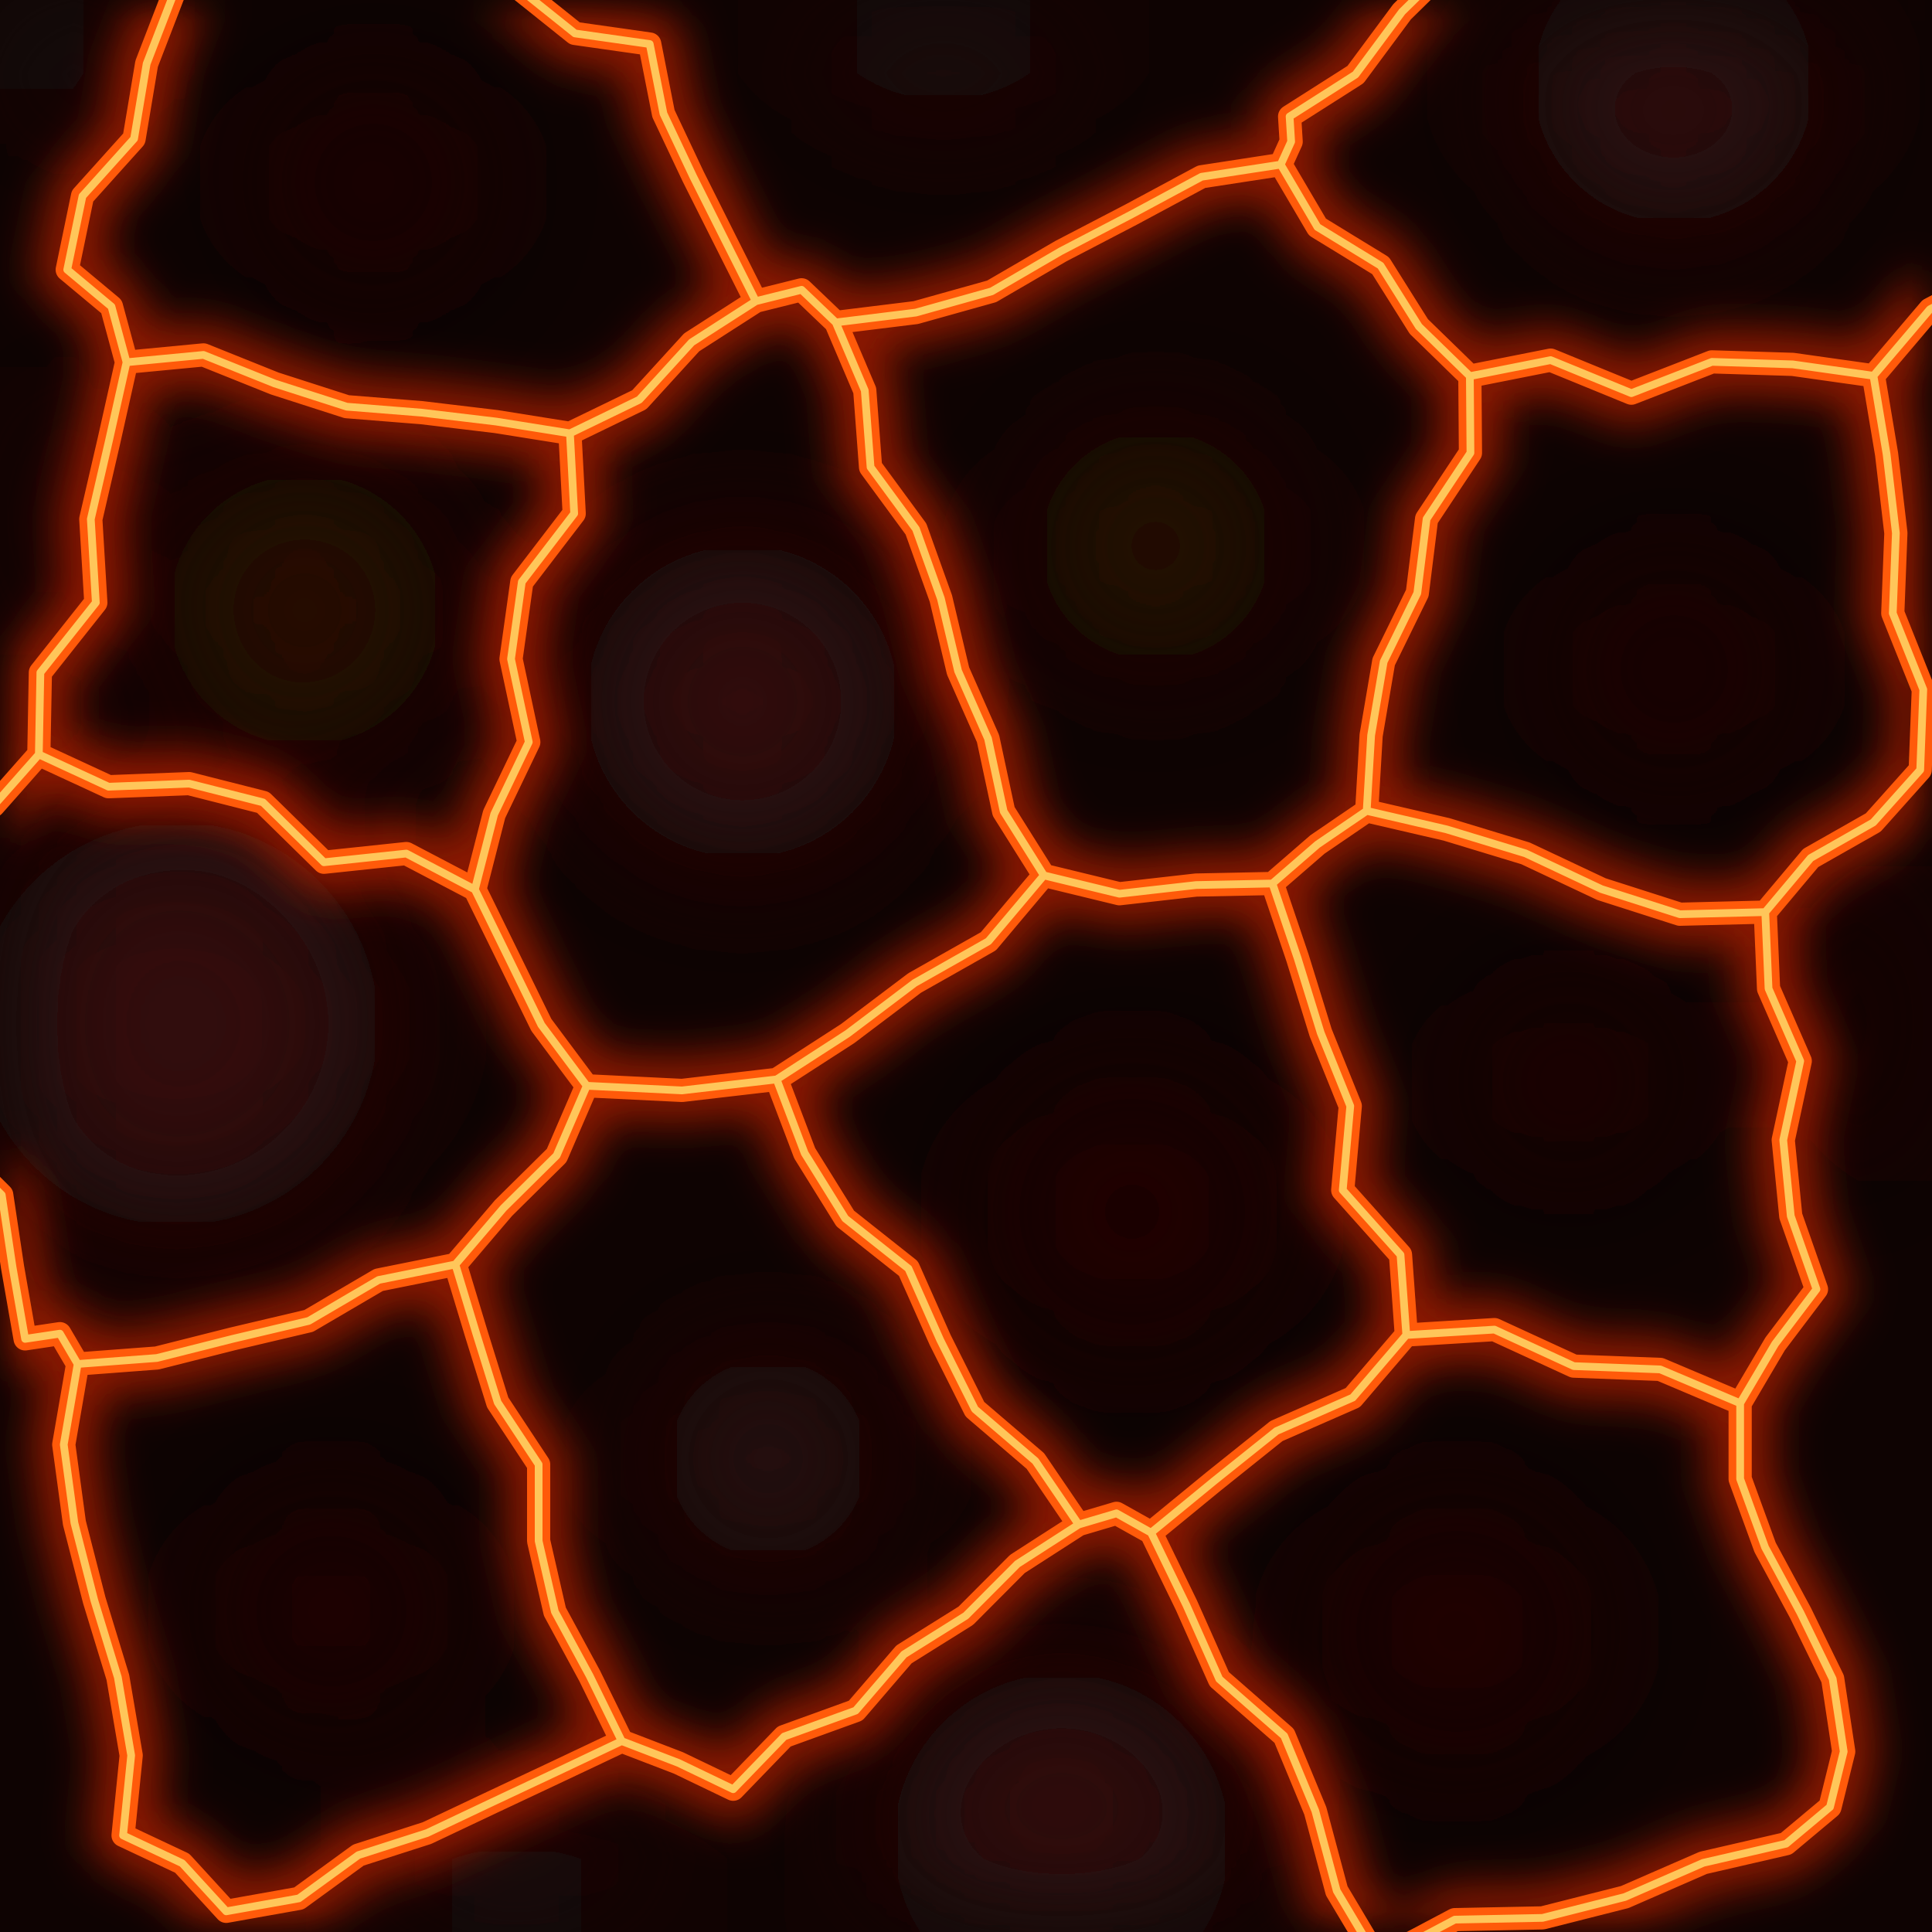
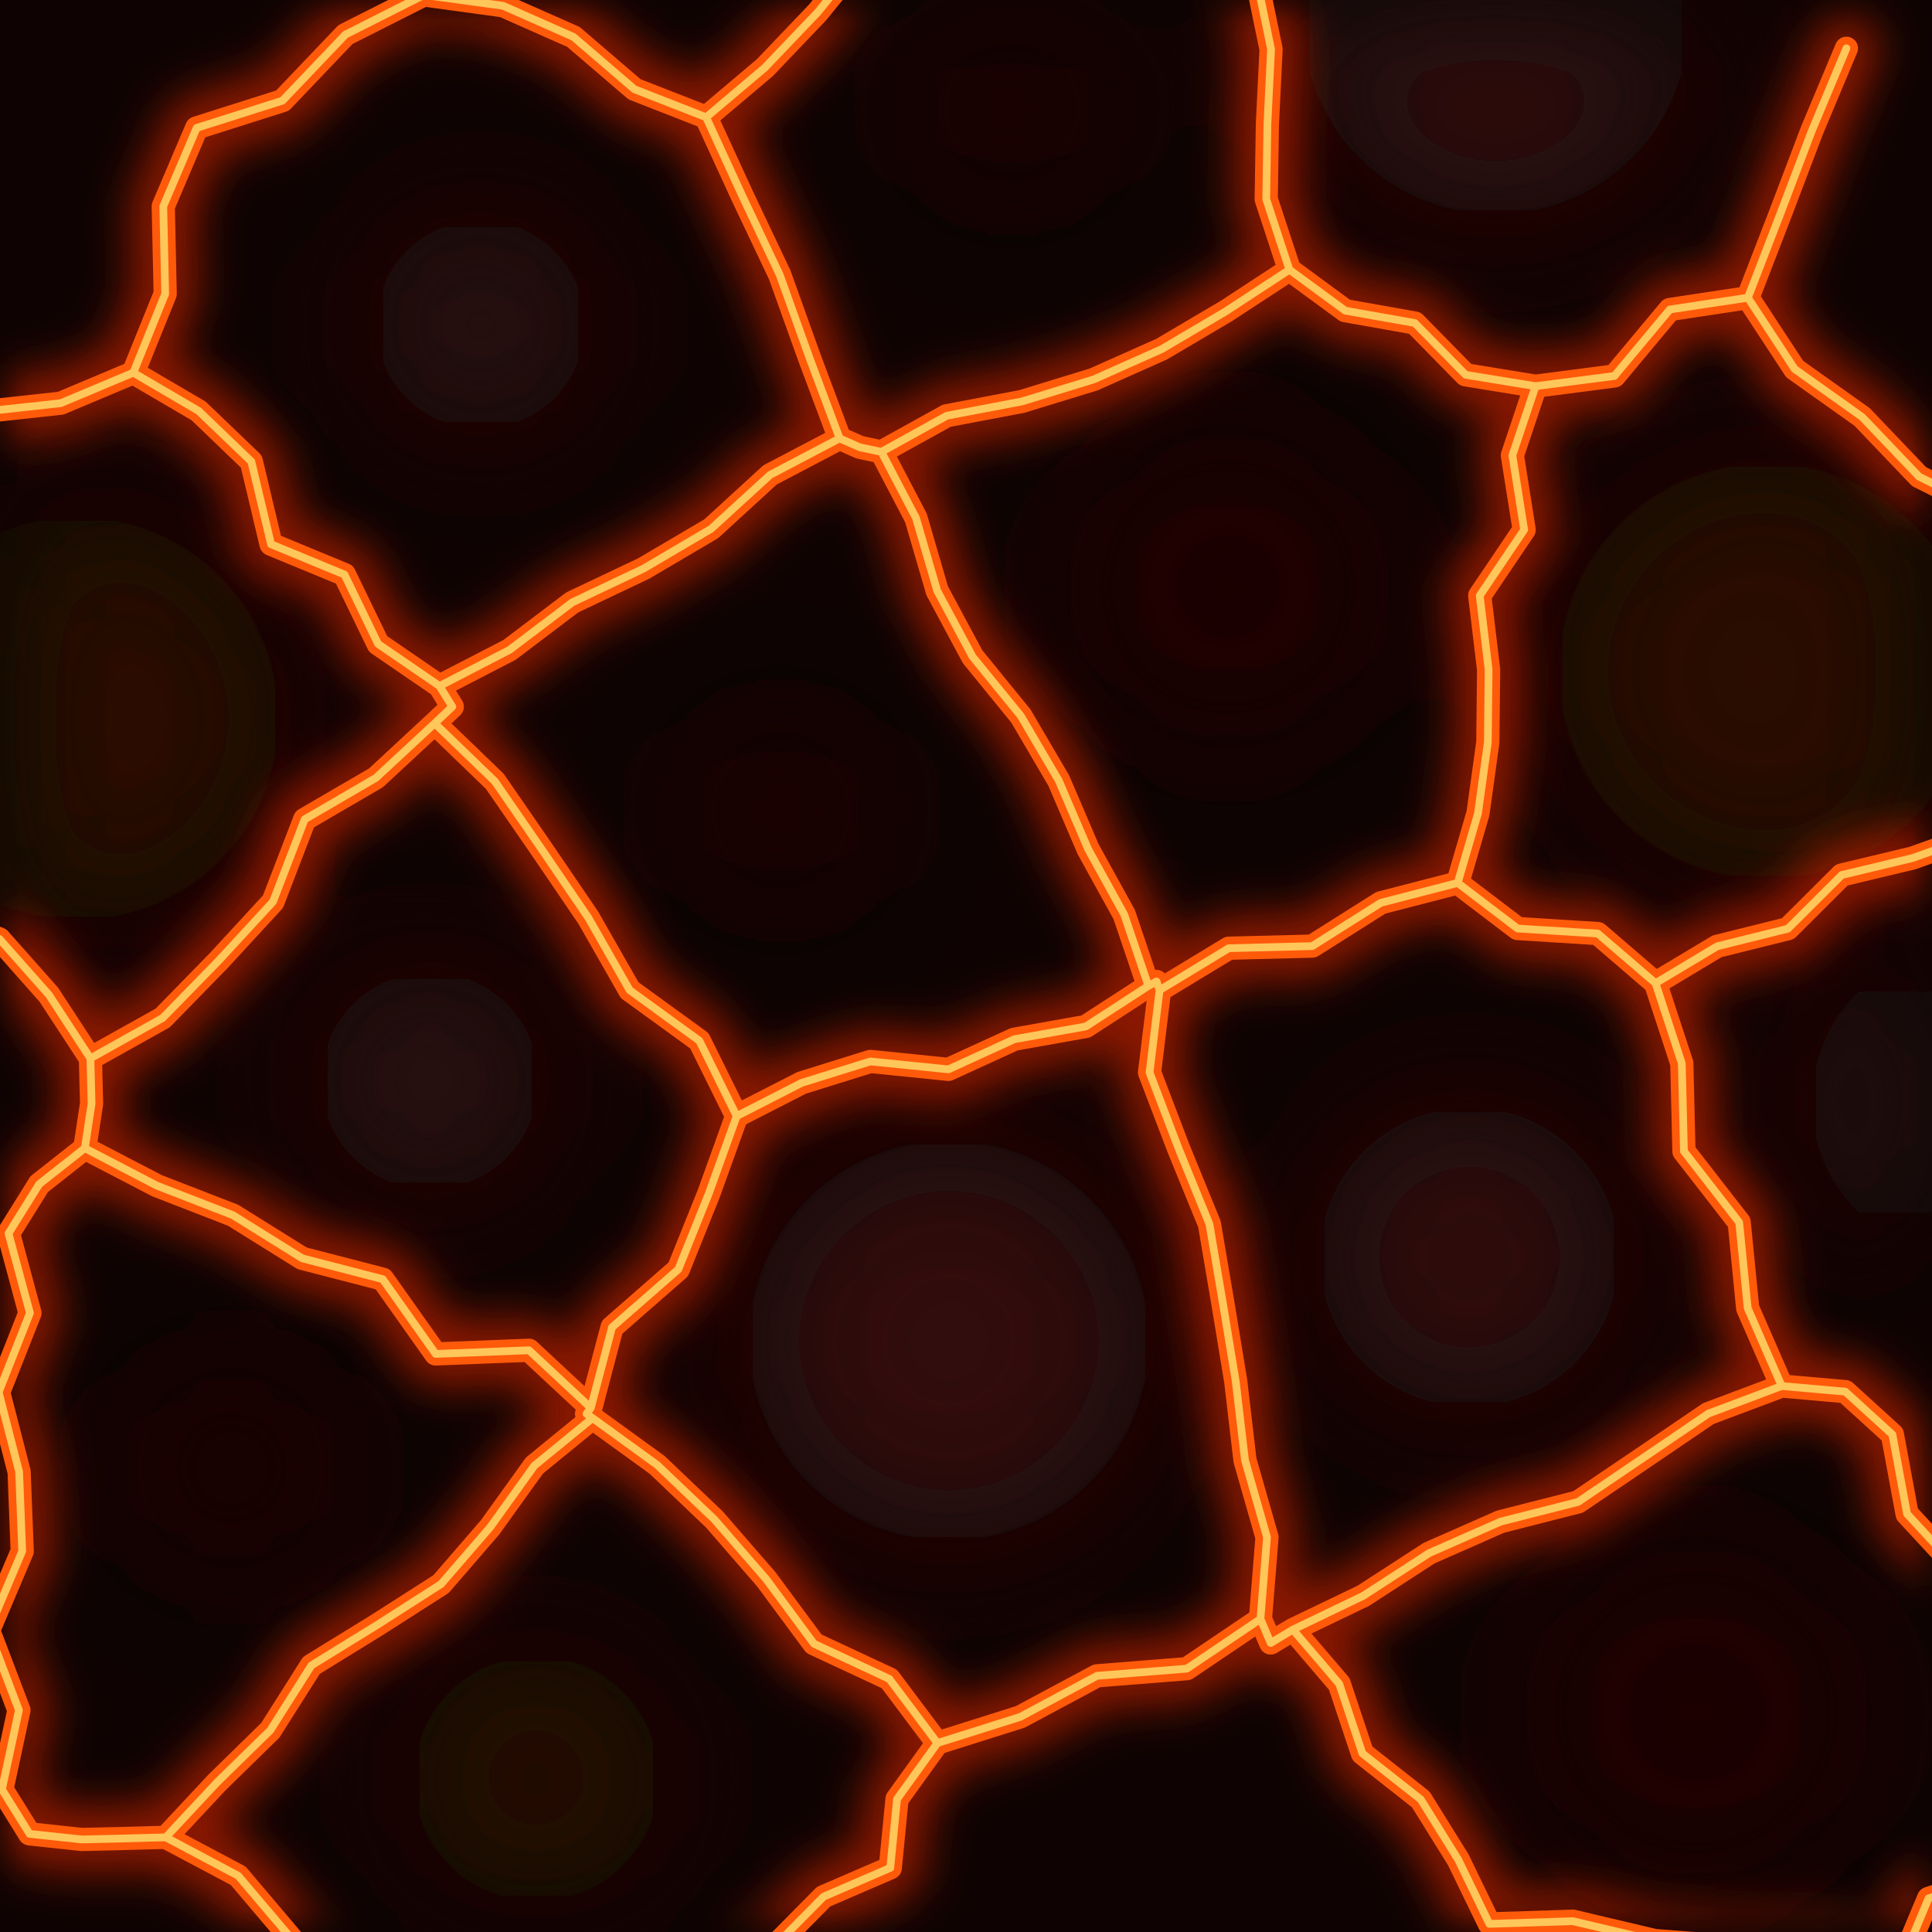
<svg xmlns="http://www.w3.org/2000/svg" viewBox="0 0 100 100" preserveAspectRatio="xMidYMid slice">
  <defs>
    <filter id="soft" x="-20%" y="-20%" width="140%" height="140%">
      <feGaussianBlur stdDeviation="4" />
    </filter>
    <filter id="g" x="-20%" y="-20%" width="140%" height="140%">
      <feGaussianBlur stdDeviation="1.1" />
    </filter>
  </defs>
  <rect width="100" height="100" fill="#0e0302" />
  <g filter="url(#soft)">
-     <circle cx="38.43" cy="36.31" r="8.02" fill="#33100a" />
-     <circle cx="86.65" cy="34.63" r="5.67" fill="#1a0503" />
-     <circle cx="110.56" cy="31.8" r="10.05" fill="#1a0503" />
-     <circle cx="108.8" cy="74.52" r="6.55" fill="#1a0503" />
-     <circle cx="19.32" cy="9.44" r="5.79" fill="#1a0503" />
-     <circle cx="-1.5" cy="108.75" r="6.82" fill="#2a0805" />
-     <circle cx="48.83" cy="-2.73" r="7.85" fill="#33100a" />
-     <circle cx="54.95" cy="95.31" r="8.63" fill="#33100a" />
-     <circle cx="83.78" cy="113.76" r="5.75" fill="#2a0805" />
-     <circle cx="9.14" cy="52.99" r="10.38" fill="#33100a" />
-     <circle cx="-6.42" cy="85.66" r="7.65" fill="#1a0503" />
-     <circle cx="86.62" cy="4.29" r="7.18" fill="#33100a" />
-     <circle cx="59.82" cy="28.26" r="5.88" fill="#2a0805" />
-     <circle cx="75.41" cy="84.44" r="7.19" fill="#1a0503" />
-     <circle cx="39.76" cy="75.5" r="5.06" fill="#33100a" />
-     <circle cx="-3.52" cy="-0.94" r="9.1" fill="#33100a" />
-     <circle cx="109.8" cy="105.92" r="6.16" fill="#33100a" />
-     <circle cx="29.2" cy="-13.1" r="6.65" fill="#33100a" />
-     <circle cx="58.6" cy="62.72" r="7.7" fill="#1a0503" />
-     <circle cx="-7.26" cy="26.44" r="10.7" fill="#33100a" />
-     <circle cx="26.74" cy="105.65" r="9.95" fill="#33100a" />
-     <circle cx="114.75" cy="-9.33" r="10.71" fill="#2a0805" />
-     <circle cx="103.51" cy="52.99" r="9.4" fill="#1a0503" />
-     <circle cx="-14.52" cy="60.53" r="5.63" fill="#1a0503" />
-     <circle cx="81.21" cy="56.02" r="5.04" fill="#1a0503" />
-     <circle cx="17.15" cy="83.39" r="6.27" fill="#1a0503" />
-     <circle cx="70.17" cy="-13.62" r="5.19" fill="#2a0805" />
-     <circle cx="15.77" cy="31.58" r="6.95" fill="#2a0805" />
+     <circle cx="27.76" cy="92.06" r="6.29" fill="#2a0805" />
+     <circle cx="109.77" cy="13.87" r="9.84" fill="#2a0805" />
+     <circle cx="114.87" cy="79.15" r="10.22" fill="#1a0503" />
+     <circle cx="76.05" cy="65.07" r="7.68" fill="#33100a" />
+     <circle cx="62.89" cy="105.3" r="5.22" fill="#33100a" />
+     <circle cx="22.25" cy="55.94" r="5.56" fill="#33100a" />
+     <circle cx="4" cy="37.19" r="10.36" fill="#2a0805" />
+     <circle cx="24.87" cy="16.8" r="5.34" fill="#33100a" />
+     <circle cx="52.4" cy="5.35" r="5.04" fill="#1a0503" />
+     <circle cx="49.12" cy="69.39" r="10.29" fill="#33100a" />
+     <circle cx="8.52" cy="-11.18" r="10.15" fill="#1a0503" />
+     <circle cx="85.75" cy="112.21" r="5.55" fill="#1a0503" />
+     <circle cx="12.88" cy="114.05" r="7.07" fill="#1a0503" />
+     <circle cx="-11.37" cy="75.7" r="6.2" fill="#33100a" />
+     <circle cx="77.42" cy="1.11" r="9.92" fill="#33100a" />
+     <circle cx="113.16" cy="109.33" r="5.57" fill="#1a0503" />
+     <circle cx="91.44" cy="34.74" r="10.7" fill="#2a0805" />
+     <circle cx="-7.61" cy="8.4" r="7.3" fill="#33100a" />
+     <circle cx="107.05" cy="-11.61" r="9.91" fill="#1a0503" />
+     <circle cx="63.57" cy="30.38" r="8.33" fill="#1a0503" />
+     <circle cx="87.82" cy="88.66" r="8.96" fill="#1a0503" />
+     <circle cx="40.44" cy="41.95" r="5.04" fill="#1a0503" />
+     <circle cx="-9.69" cy="110.56" r="6.67" fill="#33100a" />
+     <circle cx="101.69" cy="57.04" r="7.86" fill="#33100a" />
+     <circle cx="11.97" cy="75.98" r="5.72" fill="#1a0503" />
+     <circle cx="36.38" cy="-9.8" r="5.2" fill="#1a0503" />
+     <circle cx="39.11" cy="114.24" r="5.61" fill="#2a0805" />
+     <circle cx="-12.89" cy="53.71" r="6.09" fill="#1a0503" />
+     <circle cx="114.28" cy="35.79" r="5.35" fill="#33100a" />
  </g>
  <g fill="none" stroke-linecap="round" stroke-linejoin="round">
-     <path d="M39.12 15.59L35.8 17.72L33.09 20.69L29.5 22.43M39.12 15.59L37.5 12.37L35.88 9.14L34.34 5.88L33.63 2.28M39.12 15.59L41.49 15L43.26 16.69M96.97 19.45L97.65 23.51L98.13 27.59L97.97 31.74L99.55 35.69L99.39 39.85M96.97 19.45L92.79 18.86L88.61 18.73L84.44 20.35L80.26 18.64L76.08 19.47M96.97 19.45L99.89 16.01L103.95 13.88L107.07 10.66M43.26 16.69L47.4 16.18L51.33 15.08L54.91 13L58.56 11.1L62.19 9.15L66.29 8.52M43.26 16.69L44.76 20.21L45.06 24.18L47.41 27.38L48.7 30.98L49.59 34.73L51.14 38.23L51.95 42L54.03 45.31M66.29 8.52L66.83 7.33L66.75 6.03M66.29 8.52L68.19 11.75L71.46 13.75L73.44 16.9L76.08 19.47M76.08 19.47L76.11 23.44L73.84 26.86L73.36 30.7L71.62 34.25L70.97 38.06L70.74 41.97M71.33 101.46L69.19 97.87L68.08 93.73L66.47 89.85L63.11 86.91L61.41 83.09L59.58 79.33M71.33 101.46L75.3 99.36L79.84 99.27L84.1 98.19L88.16 96.42L92.45 95.43M30.37 56.2L28.02 53.05L26.3 49.54L24.58 46.04M30.37 56.2L35.3 56.44L40.2 55.87M30.37 56.2L28.81 59.81L26.06 62.53L23.57 65.45M92.45 95.43L94.72 93.53L95.43 90.66M95.43 90.66L94.86 86.9L93.19 83.48L91.36 80.09L90.07 76.55L90.07 72.63M33.63 2.28L29.76 1.73L26.71 -0.71L23.58 -2.94L19.37 -2.74L15.99 -4.4L12.92 -6.79M12.92 -6.79L11.08 -3.46L8.96 -0.25L7.59 3.3L6.94 7.18L4.27 10.15L3.48 13.96M59.58 79.33L57.79 78.33L55.83 78.91M59.58 79.33L62.81 76.68L66.07 74.07L70.02 72.34L72.79 69.1M55.83 78.91L52.66 80.95L49.99 83.63L46.79 85.63L44.29 88.54L40.59 89.88L37.95 92.61M55.83 78.91L53.59 75.62L50.46 72.94L48.66 69.35L47.02 65.66L43.75 63.07L41.65 59.69L40.2 55.87M54.03 45.31L57.94 46.26L61.91 45.81L65.86 45.73M54.03 45.31L51.16 48.72L47.34 50.88L43.87 53.5L40.2 55.87M3.48 13.96L5.77 15.87L6.55 18.75M37.95 92.61L35.12 91.25L32.18 90.12M107.07 10.66L104.46 7.47L104.11 3.19L101.87 -0.17L99.15 -3.31L97.31 -6.86L95.75 -10.56L95.76 -15.02L93.1 -18.18M99.39 39.85L96.96 42.57L93.72 44.41L91.37 47.21M1.3 69.3L3.1 69.03L4.02 70.6M1.3 69.3L0.65 65.59L0.09 61.85L-2.89 58.88L-3.81 55.25L-3.83 51.34L-4.43 47.61L-6.63 44.39M-6.63 44.39L-3.53 42.97L-0.33 41.7L2.01 39.05M70.74 41.97L74.88 42.93L78.96 44.17L82.89 46.02L86.95 47.32L91.37 47.21M70.74 41.97L68.19 43.71L65.86 45.73M65.86 45.73L67.16 49.58L68.36 53.46L69.89 57.25L69.5 61.6L72.49 64.95L72.79 69.1M90.07 72.63L85.93 70.88L81.46 70.71L77.35 68.82L72.79 69.1M90.07 72.63L91.88 69.56L94.02 66.73M94.02 66.73L92.69 62.94L92.3 59.01L93.18 54.92L91.54 51.17L91.37 47.21M4.02 70.6L8.12 70.29L12.04 69.3L15.98 68.37L19.6 66.25L23.57 65.45M4.02 70.6L3.3 74.77L3.85 78.82L4.88 82.83L6.1 86.82L6.79 90.86L6.37 95M23.57 65.45L24.65 69.02L25.76 72.59L27.88 75.8L27.88 79.76L28.72 83.42L30.52 86.74L32.18 90.12M6.37 95L9.43 96.44L11.71 98.93M11.71 98.93L15.47 98.26L18.55 96.02L22.1 94.88L25.46 93.29L28.82 91.71L32.18 90.12M66.75 6.03L70.16 3.86L72.57 0.61L75.41 -2.18L78.88 -4.27L81.43 -7.37L84.29 -10.14L87.34 -12.7L89.83 -15.86L93.1 -18.18M29.5 22.43L29.72 26.58L27.01 30.12L26.45 34.11L27.37 38.41L25.58 42.14L24.58 46.04M29.5 22.43L25.68 21.82L21.83 21.36L17.95 21.05L14.22 19.85L10.53 18.37L6.55 18.75M24.58 46.04L21.03 44.18L16.77 44.63L13.61 41.53L9.79 40.56L5.62 40.72L2.01 39.05M2.01 39.05L2.09 34.81L4.96 31.19L4.7 26.87L5.64 22.81L6.55 18.75" stroke="#e02800" stroke-width="3.4" opacity=".6" filter="url(#g)" />
-     <path d="M39.12 15.59L35.8 17.72L33.09 20.69L29.5 22.43M39.12 15.59L37.5 12.37L35.88 9.14L34.34 5.88L33.63 2.28M39.12 15.59L41.49 15L43.26 16.69M96.97 19.45L97.65 23.51L98.13 27.59L97.97 31.74L99.55 35.69L99.39 39.85M96.97 19.45L92.79 18.86L88.61 18.73L84.44 20.35L80.26 18.64L76.08 19.47M96.97 19.45L99.89 16.01L103.95 13.88L107.07 10.66M43.26 16.69L47.4 16.18L51.33 15.08L54.91 13L58.56 11.1L62.19 9.15L66.29 8.52M43.26 16.69L44.76 20.21L45.06 24.18L47.41 27.38L48.7 30.98L49.59 34.73L51.14 38.23L51.95 42L54.03 45.31M66.29 8.52L66.83 7.33L66.75 6.03M66.29 8.52L68.19 11.75L71.46 13.75L73.44 16.9L76.08 19.47M76.08 19.47L76.11 23.44L73.84 26.86L73.36 30.7L71.62 34.25L70.97 38.06L70.74 41.97M71.33 101.46L69.19 97.87L68.08 93.73L66.47 89.85L63.11 86.91L61.41 83.09L59.58 79.33M71.33 101.46L75.3 99.36L79.84 99.27L84.1 98.19L88.16 96.42L92.45 95.43M30.37 56.2L28.02 53.05L26.3 49.54L24.58 46.04M30.37 56.2L35.3 56.44L40.2 55.87M30.37 56.2L28.81 59.81L26.06 62.53L23.57 65.45M92.45 95.43L94.72 93.53L95.43 90.66M95.43 90.66L94.86 86.9L93.19 83.48L91.36 80.09L90.07 76.55L90.07 72.63M33.63 2.28L29.76 1.73L26.71 -0.71L23.58 -2.94L19.37 -2.74L15.99 -4.4L12.92 -6.79M12.92 -6.79L11.08 -3.46L8.96 -0.25L7.59 3.3L6.94 7.18L4.27 10.15L3.48 13.96M59.58 79.33L57.79 78.33L55.83 78.91M59.58 79.33L62.81 76.68L66.07 74.07L70.02 72.34L72.79 69.1M55.83 78.91L52.66 80.95L49.99 83.63L46.79 85.63L44.29 88.54L40.59 89.88L37.95 92.61M55.83 78.91L53.59 75.62L50.46 72.94L48.66 69.35L47.02 65.66L43.75 63.07L41.65 59.69L40.2 55.87M54.03 45.31L57.94 46.26L61.91 45.81L65.86 45.73M54.03 45.31L51.16 48.72L47.34 50.88L43.87 53.5L40.2 55.87M3.48 13.96L5.77 15.87L6.55 18.75M37.95 92.61L35.12 91.25L32.18 90.12M107.07 10.66L104.46 7.47L104.11 3.19L101.87 -0.17L99.15 -3.31L97.31 -6.86L95.75 -10.56L95.76 -15.02L93.1 -18.18M99.39 39.85L96.96 42.57L93.72 44.41L91.37 47.21M1.3 69.3L3.1 69.03L4.02 70.6M1.3 69.3L0.65 65.59L0.09 61.85L-2.89 58.88L-3.81 55.25L-3.83 51.34L-4.43 47.61L-6.63 44.39M-6.63 44.39L-3.53 42.97L-0.33 41.7L2.01 39.05M70.74 41.97L74.88 42.93L78.96 44.17L82.89 46.02L86.95 47.32L91.37 47.21M70.74 41.97L68.19 43.71L65.86 45.73M65.86 45.73L67.16 49.58L68.36 53.46L69.89 57.25L69.5 61.6L72.49 64.95L72.79 69.1M90.07 72.63L85.93 70.88L81.46 70.71L77.35 68.82L72.79 69.1M90.07 72.63L91.88 69.56L94.02 66.73M94.02 66.73L92.69 62.94L92.3 59.01L93.18 54.92L91.54 51.17L91.37 47.21M4.02 70.6L8.12 70.29L12.04 69.3L15.98 68.37L19.6 66.25L23.57 65.45M4.02 70.6L3.3 74.77L3.85 78.82L4.88 82.83L6.1 86.82L6.79 90.86L6.37 95M23.57 65.45L24.65 69.02L25.76 72.59L27.88 75.8L27.88 79.76L28.72 83.42L30.52 86.74L32.18 90.12M6.37 95L9.43 96.44L11.71 98.93M11.71 98.93L15.47 98.26L18.55 96.02L22.1 94.88L25.46 93.29L28.82 91.71L32.18 90.12M66.75 6.03L70.16 3.86L72.57 0.61L75.41 -2.18L78.88 -4.27L81.43 -7.37L84.29 -10.14L87.34 -12.7L89.83 -15.86L93.1 -18.18M29.5 22.43L29.72 26.58L27.01 30.12L26.45 34.11L27.37 38.41L25.58 42.14L24.58 46.04M29.5 22.43L25.68 21.82L21.83 21.36L17.95 21.05L14.22 19.85L10.53 18.37L6.55 18.75M24.58 46.04L21.03 44.18L16.77 44.63L13.61 41.53L9.79 40.56L5.62 40.72L2.01 39.05M2.01 39.05L2.09 34.81L4.96 31.19L4.7 26.87L5.64 22.81L6.55 18.75" stroke="#ff5a0a" stroke-width="1.2" />
-     <path d="M39.12 15.59L35.8 17.72L33.09 20.69L29.5 22.43M39.12 15.59L37.5 12.37L35.88 9.14L34.34 5.88L33.63 2.28M39.12 15.59L41.49 15L43.26 16.69M96.97 19.45L97.65 23.51L98.13 27.59L97.97 31.74L99.55 35.69L99.39 39.85M96.97 19.45L92.79 18.86L88.61 18.73L84.44 20.35L80.26 18.64L76.08 19.47M96.97 19.45L99.89 16.01L103.95 13.88L107.07 10.66M43.26 16.69L47.4 16.18L51.33 15.08L54.91 13L58.56 11.1L62.19 9.15L66.29 8.52M43.26 16.69L44.76 20.21L45.06 24.18L47.41 27.38L48.7 30.98L49.59 34.73L51.14 38.23L51.95 42L54.03 45.31M66.29 8.52L66.83 7.33L66.75 6.03M66.29 8.52L68.19 11.75L71.46 13.75L73.44 16.9L76.08 19.47M76.08 19.47L76.11 23.44L73.84 26.86L73.36 30.7L71.62 34.25L70.97 38.06L70.74 41.97M71.33 101.46L69.19 97.87L68.08 93.73L66.47 89.85L63.11 86.91L61.41 83.09L59.58 79.33M71.33 101.46L75.3 99.36L79.84 99.27L84.1 98.19L88.16 96.42L92.45 95.43M30.37 56.2L28.02 53.05L26.3 49.54L24.58 46.04M30.37 56.2L35.3 56.44L40.2 55.87M30.37 56.2L28.81 59.81L26.06 62.53L23.57 65.45M92.45 95.43L94.72 93.53L95.43 90.66M95.43 90.66L94.86 86.9L93.19 83.48L91.36 80.09L90.07 76.55L90.07 72.63M33.63 2.28L29.76 1.73L26.71 -0.71L23.58 -2.94L19.37 -2.74L15.99 -4.4L12.92 -6.79M12.92 -6.79L11.08 -3.46L8.96 -0.25L7.59 3.3L6.94 7.18L4.27 10.15L3.48 13.96M59.58 79.33L57.79 78.33L55.83 78.91M59.58 79.33L62.81 76.68L66.07 74.07L70.02 72.34L72.79 69.1M55.83 78.91L52.66 80.95L49.99 83.63L46.79 85.63L44.29 88.54L40.59 89.88L37.95 92.61M55.83 78.91L53.59 75.62L50.46 72.94L48.66 69.35L47.02 65.66L43.75 63.07L41.65 59.69L40.2 55.87M54.03 45.31L57.94 46.26L61.91 45.81L65.86 45.73M54.03 45.31L51.16 48.72L47.34 50.88L43.87 53.5L40.2 55.87M3.48 13.96L5.77 15.87L6.55 18.75M37.95 92.61L35.12 91.25L32.18 90.12M107.07 10.66L104.46 7.47L104.11 3.19L101.87 -0.17L99.15 -3.31L97.31 -6.86L95.75 -10.56L95.76 -15.02L93.1 -18.18M99.39 39.85L96.96 42.57L93.72 44.41L91.37 47.21M1.3 69.3L3.1 69.03L4.02 70.6M1.3 69.3L0.65 65.59L0.09 61.85L-2.89 58.88L-3.81 55.25L-3.83 51.34L-4.43 47.61L-6.63 44.39M-6.63 44.39L-3.53 42.97L-0.33 41.7L2.01 39.05M70.74 41.97L74.88 42.93L78.96 44.17L82.89 46.02L86.95 47.32L91.37 47.21M70.74 41.97L68.19 43.71L65.86 45.73M65.86 45.73L67.16 49.58L68.36 53.46L69.89 57.25L69.5 61.6L72.49 64.95L72.79 69.1M90.07 72.63L85.93 70.88L81.46 70.71L77.35 68.82L72.79 69.1M90.07 72.63L91.88 69.56L94.02 66.73M94.02 66.73L92.69 62.94L92.3 59.01L93.18 54.92L91.54 51.17L91.37 47.21M4.02 70.6L8.12 70.29L12.04 69.3L15.98 68.37L19.6 66.25L23.57 65.45M4.02 70.6L3.3 74.77L3.85 78.82L4.88 82.83L6.1 86.82L6.79 90.86L6.37 95M23.57 65.45L24.65 69.02L25.76 72.59L27.88 75.8L27.88 79.76L28.72 83.42L30.52 86.74L32.18 90.12M6.37 95L9.43 96.44L11.71 98.93M11.71 98.93L15.47 98.26L18.55 96.02L22.1 94.88L25.46 93.29L28.82 91.71L32.18 90.12M66.75 6.03L70.16 3.86L72.57 0.61L75.41 -2.18L78.88 -4.27L81.43 -7.37L84.29 -10.14L87.34 -12.7L89.83 -15.86L93.1 -18.18M29.5 22.43L29.72 26.58L27.01 30.12L26.45 34.11L27.37 38.41L25.58 42.14L24.58 46.04M29.5 22.43L25.68 21.82L21.83 21.36L17.95 21.05L14.22 19.85L10.53 18.37L6.55 18.75M24.58 46.04L21.03 44.18L16.77 44.63L13.61 41.53L9.79 40.56L5.62 40.72L2.01 39.05M2.01 39.05L2.09 34.81L4.96 31.19L4.7 26.87L5.64 22.81L6.55 18.75" stroke="#ffc65a" stroke-width=".4" />
+     <path d="M65.24 83.8L65.77 85.04L66.92 84.35M65.24 83.8L61.43 86.37L56.78 86.74L52.8 88.87L48.52 90.22M65.24 83.8L65.58 79.57L64.44 75.58L63.96 71.49L63.29 67.42L62.6 63.36L61 59.44L59.5 55.51L60.02 51.25M48.52 90.22L46.43 93.12L46.08 96.68M48.52 90.22L46.03 86.9L42.13 85.08L39.66 81.74L36.97 78.64L34.01 75.82L30.67 73.4M90.47 15.41L92.14 11.09L93.78 6.77L95.57 2.5M90.47 15.41L92.89 19.1L96.38 21.58L99.33 24.67L103.26 26.63M90.47 15.41L86.43 16.02L83.56 19.46L79.48 19.99M6.9 19.29L10.28 21.27L13.01 23.89L14.03 28.17L17.83 29.74L19.57 33.33L22.75 35.51M6.9 19.29L3.14 20.87L-1.07 21.33L-4.72 23.19L-8.27 25.3L-12.43 25.89L-15.39 29.46L-19.58 29.97M6.9 19.29L8.55 15.21L8.45 10.68L10.18 6.62M10.18 6.62L14.62 5.21L17.88 1.79L21.94 -0.26M60.02 51.25L59.86 50.8L59.44 51.03M60.02 51.25L63.6 49.08L67.92 48.97L71.47 46.73L75.45 45.7M75.45 45.7L78.55 48.06L82.7 48.32L85.69 50.89M75.45 45.7L76.5 42.1L77.01 38.42L77.05 34.66L76.59 30.83L78.89 27.42L78.28 23.57L79.48 19.99M66.74 13.96L65.54 10.31L65.6 6.44L65.79 2.55L65.02 -1.18L64.1 -4.88L61.75 -8.34L63.21 -12.44L60.97 -15.92L61.01 -19.79M66.74 13.96L69.63 16.08L73.23 16.72L75.86 19.4L79.48 19.99M66.74 13.96L63.47 16.1L60.13 18.07L56.61 19.64L52.89 20.78L49 21.52L45.62 23.39M66.92 84.35L70.56 82.6L73.97 80.39L77.67 78.76L81.68 77.74L85.05 75.46L88.42 73.17L92.22 71.74M66.92 84.35L69.32 87.16L70.52 90.76L73.54 93.14L75.48 96.26L77.09 99.58M77.09 99.58L81.41 99.44L85.64 100.44L89.92 100.77L94.23 100.77L98.48 101.47M104.8 93.71L103.56 97.01L99.82 98.26L98.48 101.47M104.8 93.71L102.42 90.18L101.93 85.97L101.76 81.66L98.71 78.36L97.95 74.25M22.5 37.44L19.46 40.26L15.77 42.41L14.13 46.67L11.32 49.72L8.42 52.69L4.68 54.78M22.5 37.44L23.41 36.58L22.75 35.51M22.5 37.44L25.61 40.44L28.04 43.96L30.45 47.5L32.59 51.25L36.2 53.87L38.13 57.77M22.75 35.51L26.37 33.64L29.62 31.18L33.31 29.43L36.81 27.37L39.86 24.58L43.46 22.69M38.13 57.77L36.69 61.77L35.11 65.7L31.68 68.7L30.58 72.87M38.13 57.77L41.49 56.05L45.05 54.94L49.09 55.35L52.5 53.79L56.2 53.13L59.44 51.03M59.44 51.03L58.19 47.34L56.32 43.95L54.8 40.4L52.84 37.06L50.34 33.99L48.51 30.58L47.41 26.81L45.62 23.39M43.46 22.69L41.88 18.47L40.36 14.23L38.43 10.16L36.55 6.07M43.46 22.69L44.5 23.15L45.62 23.39M85.69 50.89L88.88 48.98L92.54 48.07L95.33 45.29L99 44.41L102.5 43.16M85.69 50.89L87.05 55.04L87.16 59.59L90.02 63.27L90.46 67.71L92.22 71.74M97.95 74.25L95.51 72.03L92.22 71.74M30.58 72.87L30.36 73.18L30.67 73.4M30.58 72.87L27.38 69.89L22.55 70.08L19.81 66.21L15.64 65.13L12.06 62.9L8.12 61.37L4.39 59.43M30.67 73.4L27.66 75.86L25.37 79.05L22.83 81.99L19.5 84.12L16.12 86.2L13.99 89.56L11.22 92.27L8.58 95.1M8.58 95.1L12.33 97.09L15.16 100.43L18.4 103.17L22.33 104.89L26.04 106.93M8.58 95.1L6.41 95.16L4.23 95.21M4.23 95.21L1.53 94.92L0.1 92.62M0.1 92.62L0.98 88.52L-0.59 84.39L1.15 80.29L0.99 76.18L-0.07 72.06L1.55 67.96L0.44 63.84M36.55 6.07L32.84 4.62L29.68 1.91L26.04 0.3L21.94 -0.26M36.55 6.07L39.59 3.5L42.32 0.64L44.82 -2.44L47.1 -5.73L50.79 -7.68L53.48 -10.57L56.22 -13.43L58.4 -16.81L61.01 -19.79M46.08 96.68L42.63 98.17L39.85 100.98L36.15 101.97L32.61 103.29L29.59 105.63L26.04 106.93M-19.58 29.97L-17.27 33.1L-13.34 34.65L-12.23 38.96L-9.09 41.28L-5.41 43.08L-3.92 47.01L-0.03 48.6L2.53 51.49L4.68 54.78M4.68 54.78L4.74 57.12L4.39 59.43M4.39 59.43L2.03 61.29L0.44 63.84M103.26 26.63L103.52 30.79L102.09 34.86L103.07 39.05L102.5 43.16" stroke="#e02800" stroke-width="3.4" opacity=".6" filter="url(#g)" />
+     <path d="M65.24 83.8L65.77 85.04L66.92 84.35M65.24 83.8L61.43 86.37L56.78 86.74L52.8 88.87L48.52 90.22M65.24 83.8L65.58 79.57L64.44 75.58L63.96 71.49L63.29 67.42L62.6 63.36L61 59.44L59.5 55.51L60.02 51.25M48.52 90.22L46.43 93.12L46.08 96.68M48.52 90.22L46.03 86.9L42.13 85.08L39.66 81.74L36.97 78.64L34.01 75.82L30.67 73.4M90.47 15.41L92.14 11.09L93.78 6.77L95.57 2.5M90.47 15.41L92.89 19.1L96.38 21.58L99.33 24.67L103.26 26.63M90.47 15.41L86.43 16.02L83.56 19.46L79.48 19.99M6.9 19.29L10.28 21.27L13.01 23.89L14.03 28.17L17.83 29.74L19.57 33.33L22.75 35.51M6.9 19.29L3.14 20.87L-1.07 21.33L-4.72 23.19L-8.27 25.3L-12.43 25.89L-15.39 29.46L-19.58 29.97M6.9 19.29L8.55 15.21L8.45 10.68L10.18 6.62M10.18 6.62L14.62 5.21L17.88 1.79L21.94 -0.26M60.02 51.25L59.86 50.8L59.44 51.03M60.02 51.25L63.6 49.08L67.92 48.97L71.47 46.73L75.45 45.7M75.45 45.7L78.55 48.06L82.7 48.32L85.69 50.89M75.45 45.7L76.5 42.1L77.01 38.42L77.05 34.66L76.59 30.83L78.89 27.42L78.28 23.57L79.48 19.99M66.74 13.96L65.54 10.31L65.6 6.44L65.79 2.55L65.02 -1.18L64.1 -4.88L61.75 -8.34L63.21 -12.44L60.97 -15.92L61.01 -19.79M66.74 13.96L69.63 16.08L73.23 16.72L75.86 19.4L79.48 19.99M66.74 13.96L63.47 16.1L60.13 18.07L56.61 19.64L52.89 20.78L49 21.52L45.62 23.39M66.92 84.35L70.56 82.6L73.97 80.39L77.67 78.76L81.68 77.74L85.05 75.46L88.42 73.17L92.22 71.74M66.92 84.35L69.32 87.16L70.52 90.76L73.54 93.14L75.48 96.26L77.09 99.58M77.09 99.58L81.41 99.44L85.64 100.44L89.92 100.77L94.23 100.77L98.48 101.47M104.8 93.71L103.56 97.01L99.82 98.26L98.48 101.47M104.8 93.71L102.42 90.18L101.93 85.97L101.76 81.66L98.71 78.36L97.95 74.25M22.5 37.44L19.46 40.26L15.77 42.41L14.13 46.67L11.32 49.72L8.42 52.69L4.68 54.78M22.5 37.44L23.41 36.58L22.75 35.51M22.5 37.44L25.61 40.44L28.04 43.96L30.45 47.5L32.59 51.25L36.2 53.87L38.13 57.77M22.75 35.51L26.37 33.64L29.62 31.18L33.31 29.43L36.81 27.37L39.86 24.58L43.46 22.69M38.13 57.77L36.69 61.77L35.11 65.7L31.68 68.7L30.58 72.87M38.13 57.77L41.49 56.05L45.05 54.94L49.09 55.35L52.5 53.79L56.2 53.13L59.44 51.03M59.44 51.03L58.19 47.34L56.32 43.95L54.8 40.4L52.84 37.06L50.34 33.99L48.51 30.58L47.41 26.81L45.62 23.39M43.46 22.69L41.88 18.47L40.36 14.23L38.43 10.16L36.55 6.07M43.46 22.69L44.5 23.15L45.62 23.39M85.69 50.89L88.88 48.98L92.54 48.07L95.33 45.29L99 44.41L102.5 43.16M85.69 50.89L87.05 55.04L87.16 59.59L90.02 63.27L90.46 67.71L92.22 71.74M97.95 74.25L95.51 72.03L92.22 71.74M30.58 72.87L30.36 73.18L30.67 73.4M30.58 72.87L27.38 69.89L22.55 70.08L19.81 66.21L15.64 65.13L12.06 62.9L8.12 61.37L4.39 59.43M30.67 73.4L27.66 75.86L25.37 79.05L22.83 81.99L19.5 84.12L16.12 86.2L13.99 89.56L11.22 92.27L8.58 95.1M8.58 95.1L12.33 97.09L15.16 100.43L18.4 103.17L22.33 104.89L26.04 106.93M8.58 95.1L6.41 95.16L4.23 95.21M4.23 95.21L1.53 94.92L0.1 92.62M0.1 92.62L0.98 88.52L-0.59 84.39L1.15 80.29L0.99 76.18L-0.07 72.06L1.55 67.96L0.44 63.84M36.55 6.07L32.84 4.62L29.68 1.91L26.04 0.3L21.94 -0.26M36.55 6.07L39.59 3.5L42.32 0.64L44.82 -2.44L47.1 -5.73L50.79 -7.68L53.48 -10.57L56.22 -13.43L58.4 -16.81L61.01 -19.79M46.08 96.68L42.63 98.17L39.85 100.98L36.15 101.97L32.61 103.29L29.59 105.63L26.04 106.93M-19.58 29.97L-17.27 33.1L-13.34 34.65L-12.23 38.96L-9.09 41.28L-5.41 43.08L-3.92 47.01L-0.03 48.6L2.53 51.49L4.68 54.78M4.68 54.78L4.74 57.12L4.39 59.43M4.39 59.43L2.03 61.29L0.44 63.84M103.26 26.63L103.52 30.79L102.09 34.86L103.07 39.05L102.5 43.16" stroke="#ff5a0a" stroke-width="1.2" />
+     <path d="M65.24 83.8L65.77 85.04L66.92 84.35M65.24 83.8L61.43 86.37L56.78 86.74L52.8 88.87L48.52 90.22M65.24 83.8L65.58 79.57L64.44 75.58L63.96 71.49L63.29 67.42L62.6 63.36L61 59.44L59.5 55.51L60.02 51.25M48.52 90.22L46.43 93.12L46.08 96.68M48.52 90.22L46.03 86.9L42.13 85.08L39.66 81.74L36.97 78.64L34.01 75.82L30.67 73.4M90.47 15.41L92.14 11.09L93.78 6.77L95.57 2.5M90.47 15.41L92.89 19.1L96.38 21.58L99.33 24.67L103.26 26.63M90.47 15.41L86.43 16.02L83.56 19.46L79.48 19.99M6.9 19.29L10.28 21.27L13.01 23.89L14.03 28.17L17.83 29.74L19.57 33.33L22.75 35.51M6.9 19.29L3.14 20.87L-1.07 21.33L-4.72 23.19L-8.27 25.3L-12.43 25.89L-15.39 29.46L-19.58 29.97M6.9 19.29L8.55 15.21L8.45 10.68L10.18 6.62M10.18 6.62L14.62 5.21L17.88 1.79L21.94 -0.26M60.02 51.25L59.86 50.8L59.44 51.03M60.02 51.25L63.6 49.08L67.92 48.97L71.47 46.73L75.45 45.7M75.45 45.7L78.55 48.06L82.7 48.32L85.69 50.89M75.45 45.7L76.5 42.1L77.01 38.42L77.05 34.66L76.59 30.83L78.89 27.42L78.28 23.57L79.48 19.99M66.74 13.96L65.54 10.31L65.6 6.44L65.79 2.55L65.02 -1.18L64.1 -4.88L61.75 -8.34L63.21 -12.44L60.97 -15.92L61.01 -19.79M66.74 13.96L69.63 16.08L73.23 16.72L75.86 19.4L79.48 19.99M66.74 13.96L63.47 16.1L60.13 18.07L56.61 19.64L52.89 20.78L49 21.52L45.62 23.39M66.92 84.35L70.56 82.6L73.97 80.39L77.67 78.76L81.68 77.74L85.05 75.46L88.42 73.17L92.22 71.74M66.92 84.35L69.32 87.16L70.52 90.76L73.54 93.14L75.48 96.26L77.09 99.58M77.09 99.58L81.41 99.44L85.64 100.44L89.92 100.77L94.23 100.77L98.48 101.47M104.8 93.71L103.56 97.01L99.82 98.26L98.48 101.47M104.8 93.71L102.42 90.18L101.93 85.97L101.76 81.66L98.71 78.36L97.95 74.25M22.5 37.44L19.46 40.26L15.77 42.41L14.13 46.67L11.32 49.72L8.42 52.69L4.68 54.78M22.5 37.44L23.41 36.58L22.75 35.51M22.5 37.44L25.61 40.44L28.04 43.96L30.45 47.5L32.59 51.25L36.2 53.87L38.13 57.77M22.75 35.51L26.37 33.64L29.62 31.18L33.31 29.43L36.81 27.37L39.86 24.58L43.46 22.69M38.13 57.77L36.69 61.77L35.11 65.7L31.68 68.7L30.58 72.87M38.13 57.77L41.49 56.05L45.05 54.94L49.09 55.35L52.5 53.79L56.2 53.13L59.44 51.03M59.44 51.03L58.19 47.34L56.32 43.95L54.8 40.4L52.84 37.06L50.34 33.99L48.51 30.58L47.41 26.81L45.62 23.39M43.46 22.69L41.88 18.47L40.36 14.23L38.43 10.16L36.55 6.07M43.46 22.69L44.5 23.15L45.62 23.39M85.69 50.89L88.88 48.98L92.54 48.07L95.33 45.29L99 44.41L102.5 43.16M85.69 50.89L87.05 55.04L87.16 59.59L90.02 63.27L90.46 67.71L92.22 71.74M97.95 74.25L95.51 72.03L92.22 71.74M30.58 72.87L30.36 73.18L30.67 73.4M30.58 72.87L27.38 69.89L22.55 70.08L19.81 66.21L15.64 65.13L12.06 62.9L8.12 61.37L4.39 59.43M30.67 73.4L27.66 75.86L25.37 79.05L22.83 81.99L19.5 84.12L16.12 86.2L13.99 89.56L11.22 92.27L8.58 95.1M8.58 95.1L12.33 97.09L15.16 100.43L18.4 103.17L22.33 104.89L26.04 106.93M8.58 95.1L6.41 95.16L4.23 95.21M4.23 95.21L1.53 94.92L0.1 92.62M0.1 92.62L0.98 88.52L-0.59 84.39L1.15 80.29L0.99 76.18L-0.07 72.06L1.55 67.96L0.44 63.84M36.55 6.07L32.84 4.62L29.68 1.91L26.04 0.3L21.94 -0.26M36.55 6.07L39.59 3.5L42.32 0.64L44.82 -2.44L47.1 -5.73L50.79 -7.68L53.48 -10.57L56.22 -13.43L58.4 -16.81L61.01 -19.79M46.08 96.68L42.63 98.17L39.85 100.98L36.15 101.97L32.61 103.29L29.59 105.63L26.04 106.93M-19.58 29.97L-17.27 33.1L-13.34 34.65L-12.23 38.96L-9.09 41.28L-5.41 43.08L-3.92 47.01L-0.03 48.6L2.53 51.49L4.68 54.78M4.68 54.78L4.74 57.12L4.39 59.43M4.39 59.43L2.03 61.29L0.44 63.84M103.26 26.63L103.52 30.79L102.09 34.86L103.07 39.05L102.5 43.16" stroke="#ffc65a" stroke-width=".4" />
  </g>
</svg>
